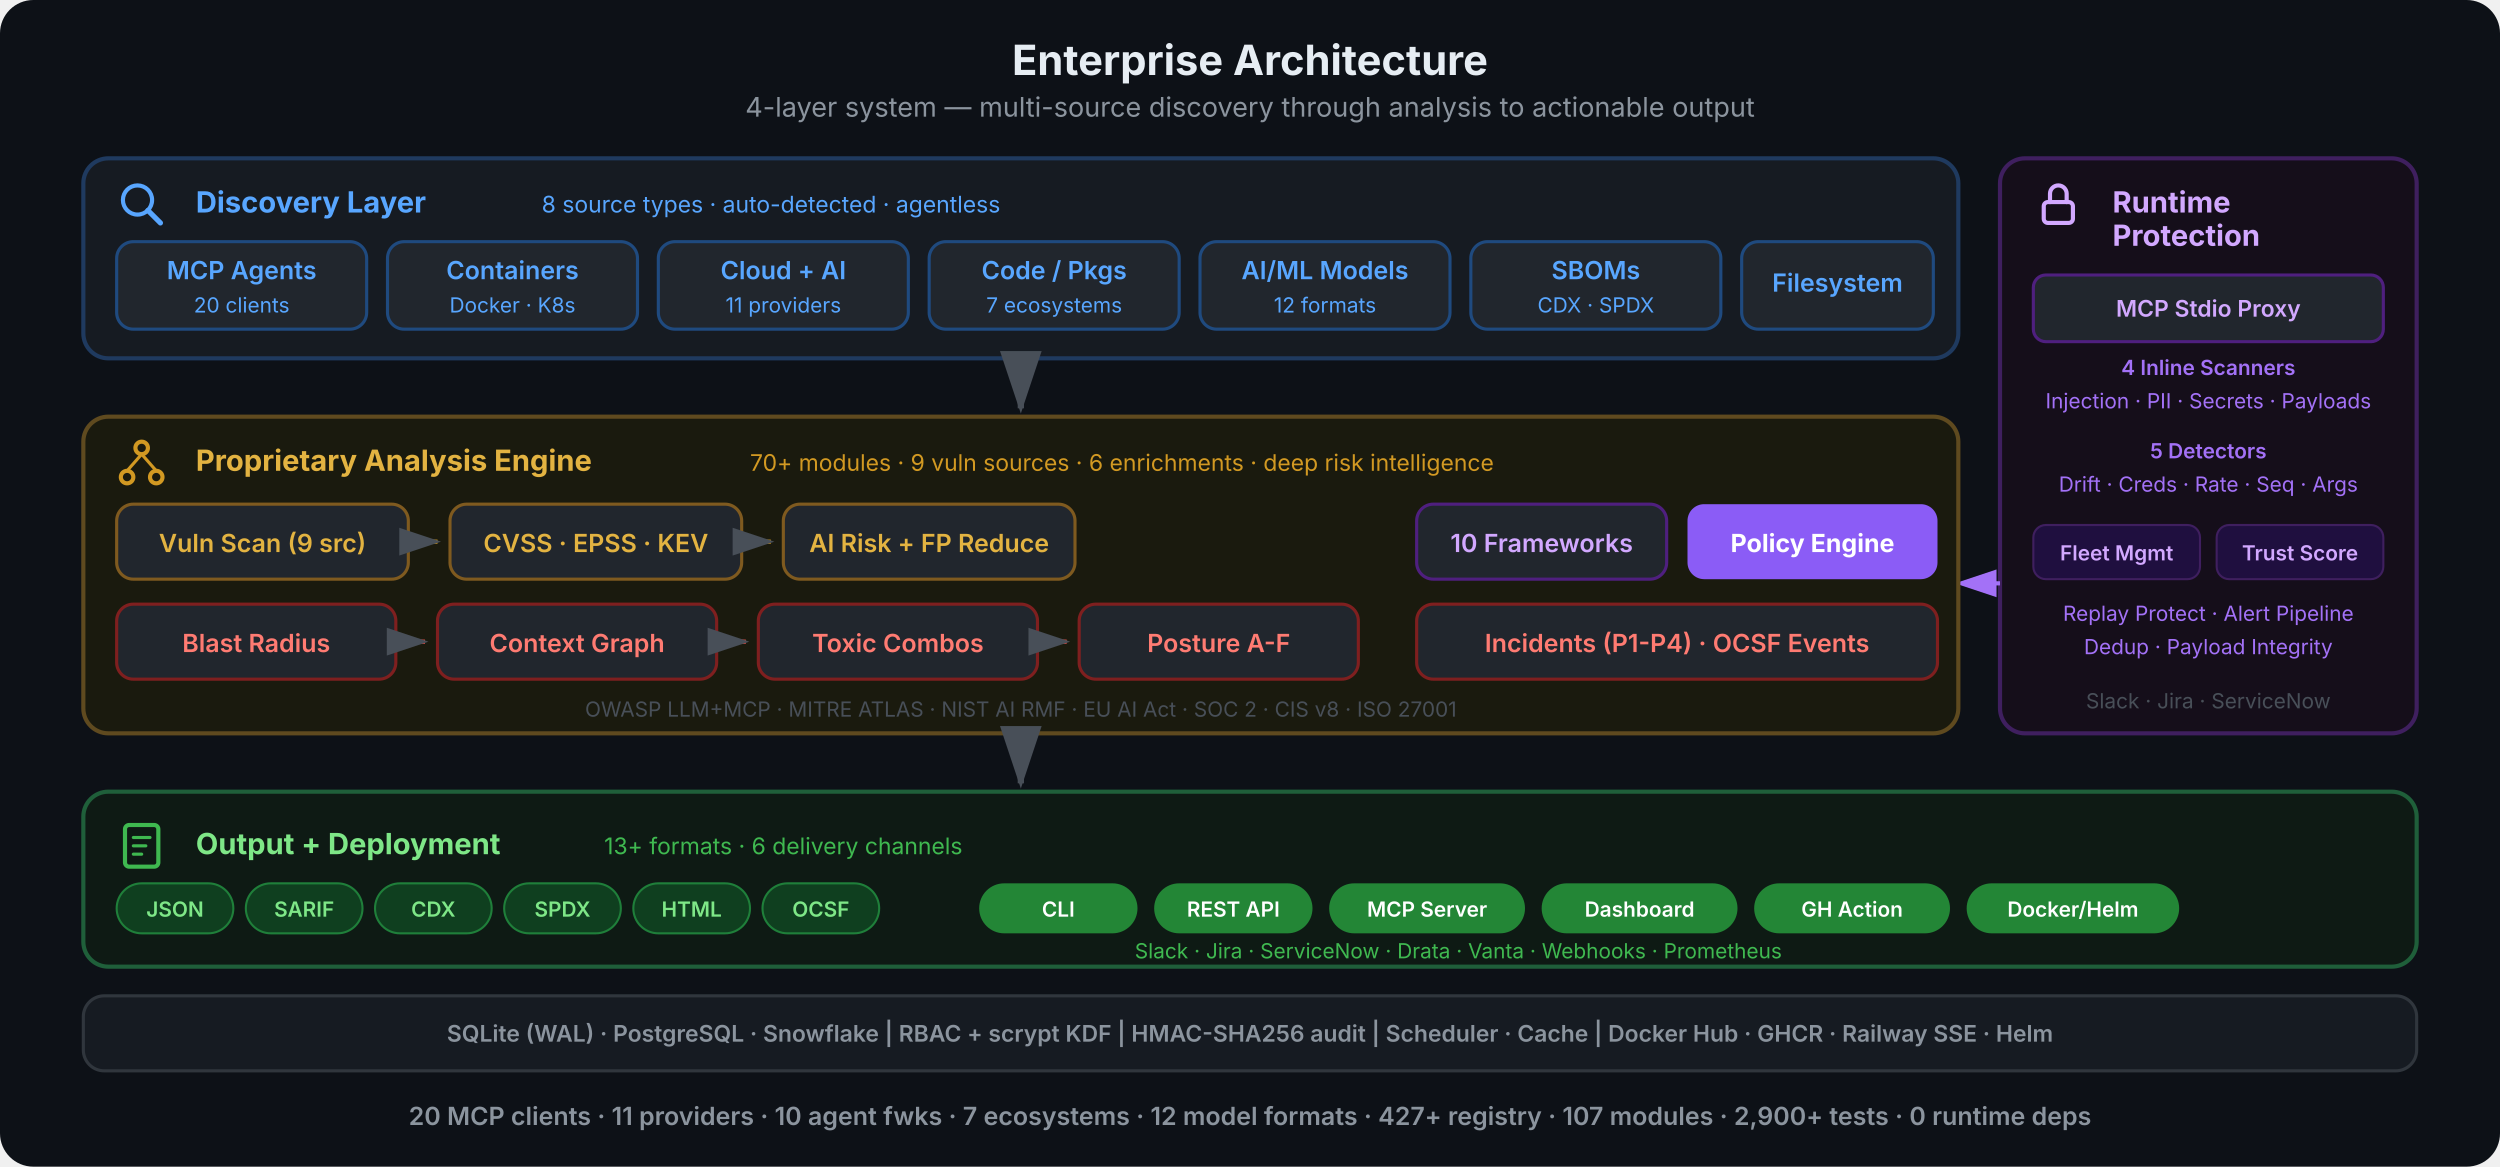
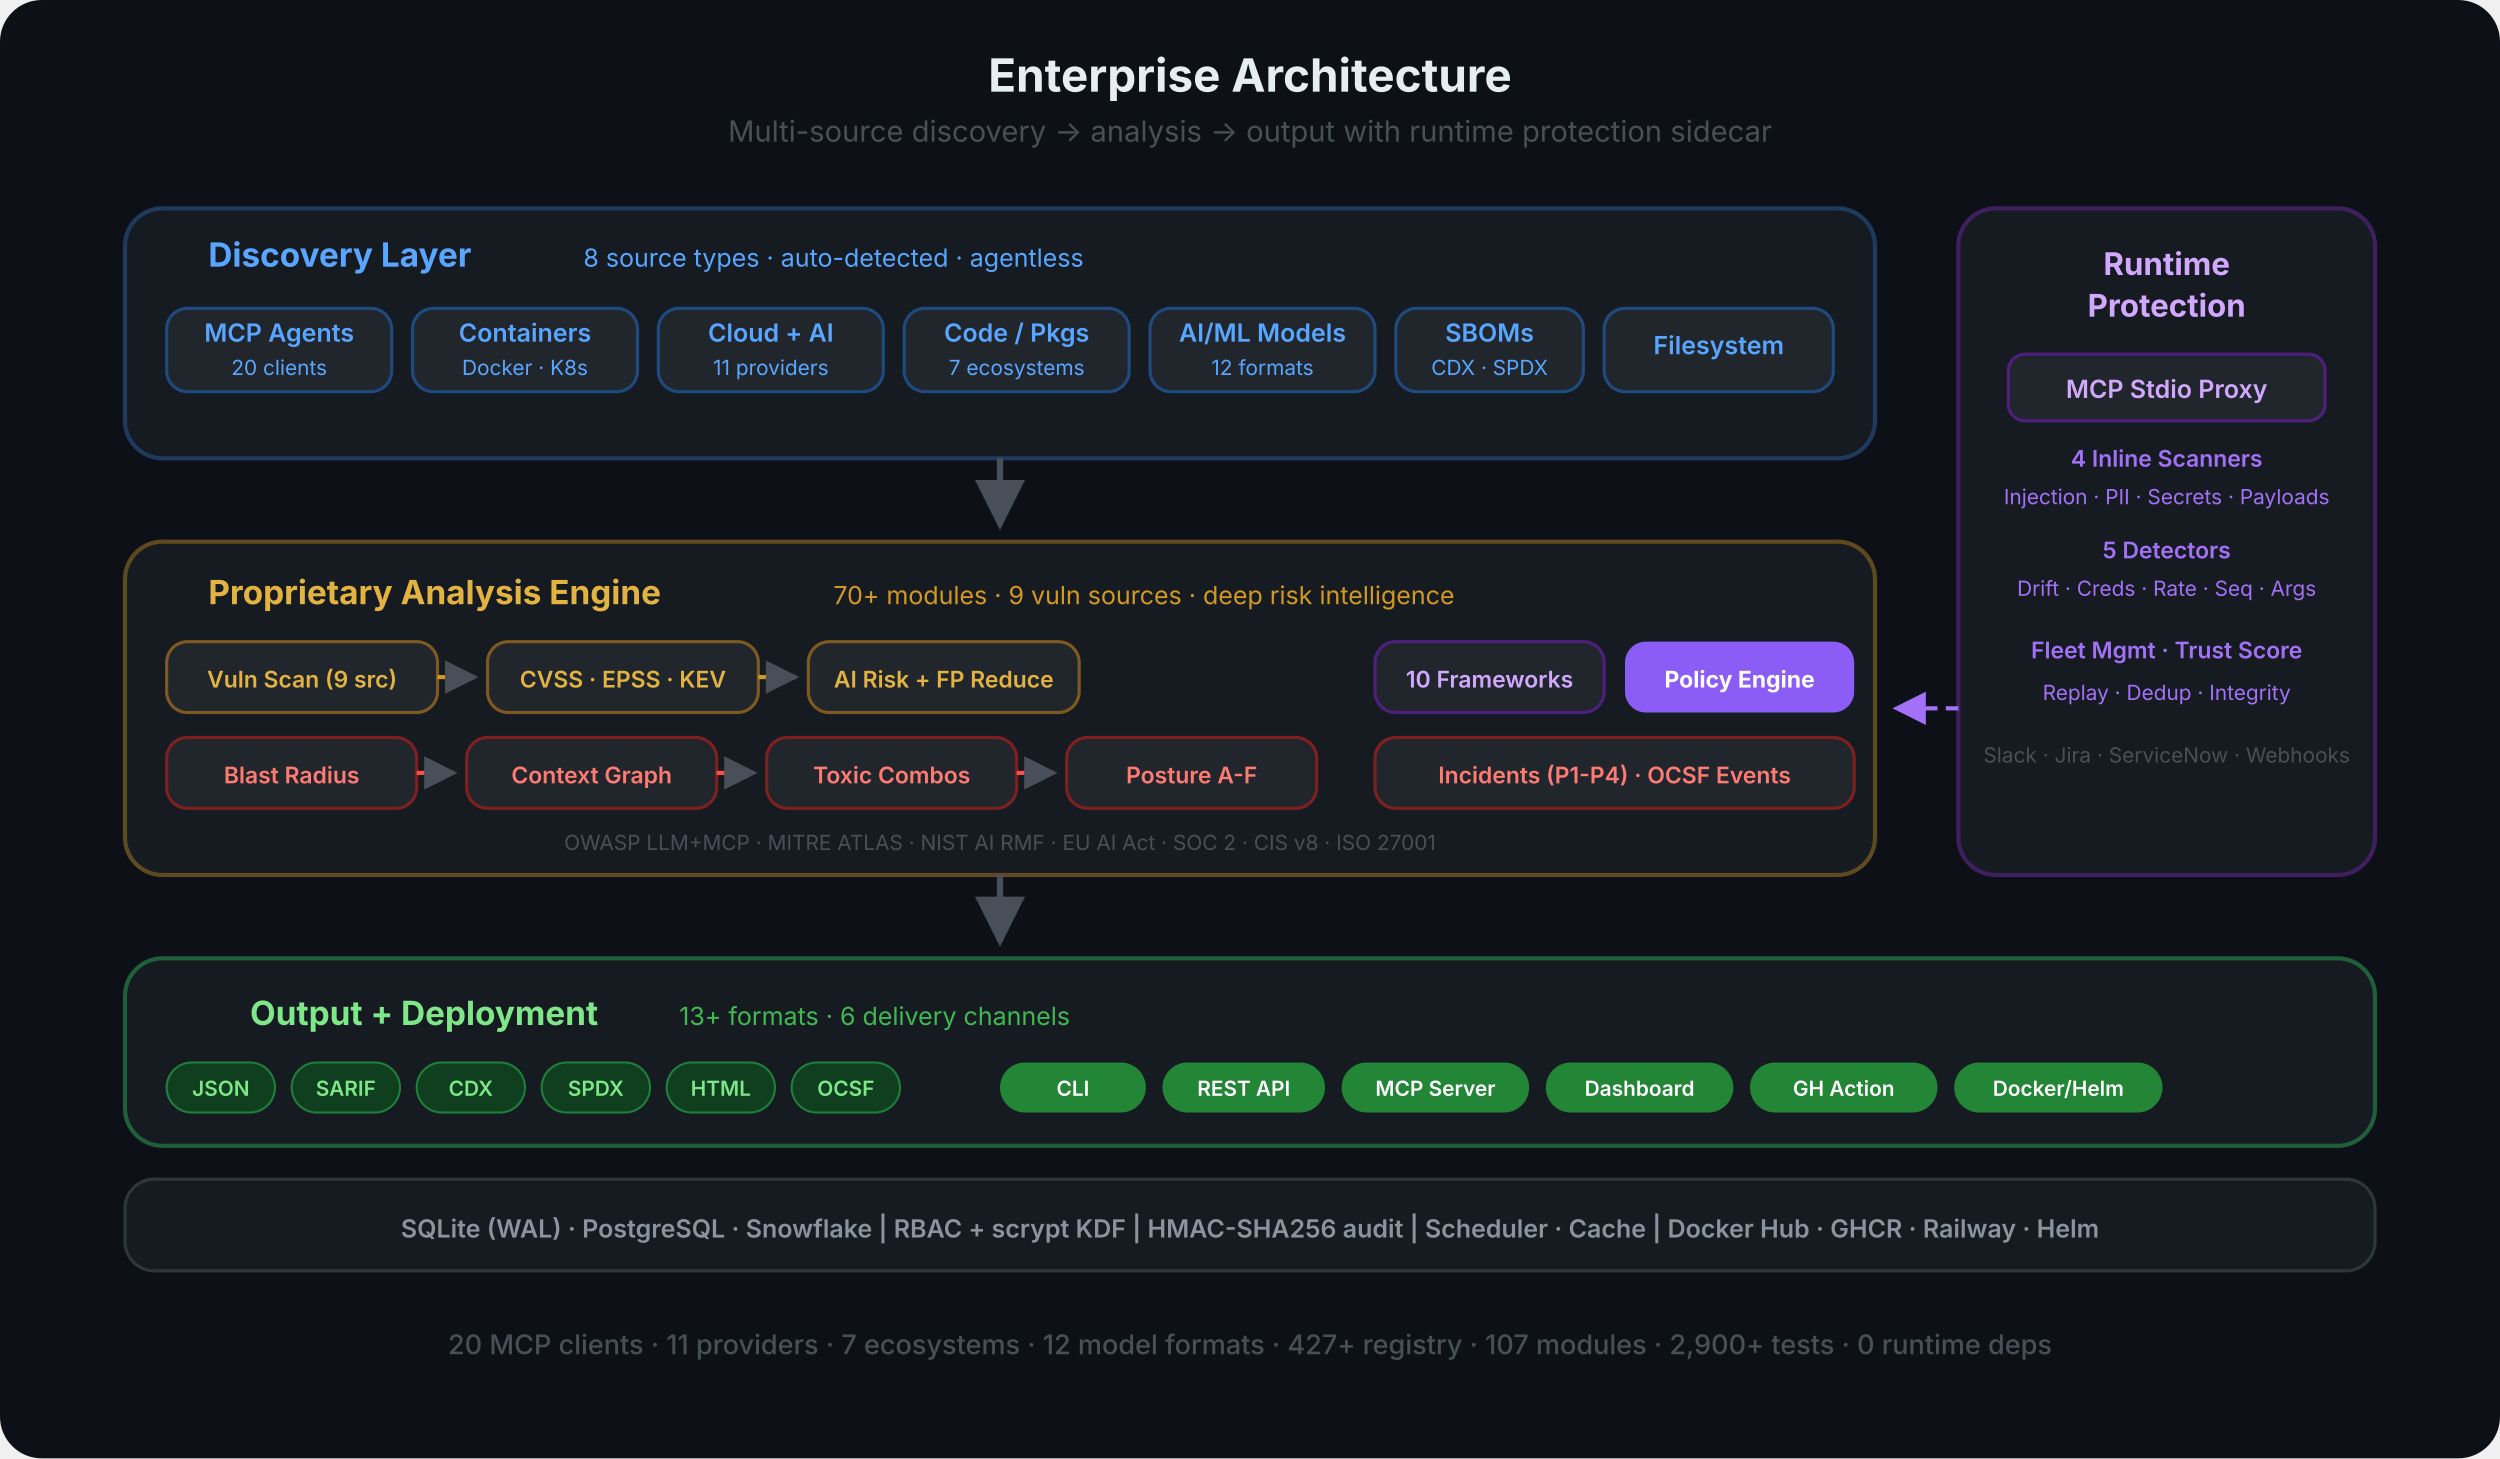
- <svg xmlns="http://www.w3.org/2000/svg" viewBox="0 0 1200 560" fill="none">
+ <svg xmlns="http://www.w3.org/2000/svg" viewBox="0 0 1200 700" fill="none">
  <defs>
-     <marker id="eo-ah" viewBox="0 0 12 8" refX="11" refY="4" markerWidth="10" markerHeight="8" orient="auto-start-reverse">
-       <path d="M0 0 L12 4 L0 8 Z" fill="#484f58" />
+     <marker id="eo-a" viewBox="0 0 10 10" refX="9" refY="5" markerWidth="8" markerHeight="8" orient="auto-start-reverse">
+       <path d="M0 0 L10 5 L0 10 Z" fill="#484f58" />
    </marker>
-     <marker id="eo-ah-b" viewBox="0 0 12 8" refX="11" refY="4" markerWidth="10" markerHeight="8" orient="auto-start-reverse">
-       <path d="M0 0 L12 4 L0 8 Z" fill="#1f6feb" />
+     <marker id="eo-a-p" viewBox="0 0 10 10" refX="9" refY="5" markerWidth="8" markerHeight="8" orient="auto-start-reverse">
+       <path d="M0 0 L10 5 L0 10 Z" fill="#a371f7" />
    </marker>
-     <marker id="eo-ah-p" viewBox="0 0 12 8" refX="11" refY="4" markerWidth="10" markerHeight="8" orient="auto-start-reverse">
-       <path d="M0 0 L12 4 L0 8 Z" fill="#a371f7" />
-     </marker>
-     <symbol id="eo-search" viewBox="0 0 24 24">
-       <circle cx="10" cy="10" r="7" stroke="currentColor" stroke-width="2" fill="none" />
-       <line x1="15" y1="15" x2="21" y2="21" stroke="currentColor" stroke-width="2.5" stroke-linecap="round" />
-     </symbol>
-     <symbol id="eo-shield" viewBox="0 0 24 24">
-       <path d="M12 2L3 7V12C3 17.5 7 21.5 12 23C17 21.5 21 17.5 21 12V7L12 2Z" stroke="currentColor" stroke-width="2" fill="none" stroke-linejoin="round" />
-       <path d="M8 12L11 15L16 9" stroke="currentColor" stroke-width="2" fill="none" stroke-linecap="round" stroke-linejoin="round" />
-     </symbol>
-     <symbol id="eo-graph" viewBox="0 0 24 24">
-       <circle cx="12" cy="5" r="3" stroke="currentColor" stroke-width="2" fill="none" />
-       <circle cx="5" cy="19" r="3" stroke="currentColor" stroke-width="2" fill="none" />
-       <circle cx="19" cy="19" r="3" stroke="currentColor" stroke-width="2" fill="none" />
-       <line x1="12" y1="8" x2="5" y2="16" stroke="currentColor" stroke-width="1.5" />
-       <line x1="12" y1="8" x2="19" y2="16" stroke="currentColor" stroke-width="1.5" />
-     </symbol>
-     <symbol id="eo-doc" viewBox="0 0 24 24">
-       <rect x="4" y="2" width="16" height="20" rx="2" stroke="currentColor" stroke-width="2" fill="none" />
-       <line x1="8" y1="8" x2="16" y2="8" stroke="currentColor" stroke-width="1.5" stroke-linecap="round" />
-       <line x1="8" y1="12" x2="14" y2="12" stroke="currentColor" stroke-width="1.5" stroke-linecap="round" />
-       <line x1="8" y1="16" x2="12" y2="16" stroke="currentColor" stroke-width="1.5" stroke-linecap="round" />
-     </symbol>
-     <symbol id="eo-lock" viewBox="0 0 24 24">
-       <rect x="5" y="11" width="14" height="10" rx="2" stroke="currentColor" stroke-width="2" fill="none" />
-       <path d="M8 11V7C8 4.8 9.8 3 12 3S16 4.8 16 7V11" stroke="currentColor" stroke-width="2" fill="none" stroke-linecap="round" />
-     </symbol>
  </defs>
-   <rect width="1200" height="560" rx="16" fill="#0d1117" />
-   <text x="600" y="36" text-anchor="middle" font-family="-apple-system, BlinkMacSystemFont, 'Segoe UI', sans-serif" font-size="20" font-weight="700" fill="#e6edf3">Enterprise Architecture</text>
-   <text x="600" y="56" text-anchor="middle" font-family="-apple-system, BlinkMacSystemFont, 'Segoe UI', sans-serif" font-size="13" fill="#8b949e">4-layer system — multi-source discovery through analysis to actionable output</text>
-   <rect x="40" y="76" width="900" height="96" rx="12" fill="#161b22" stroke="#1f3a5f" stroke-width="2" />
-   <use href="#eo-search" x="56" y="86" width="24" height="24" color="#58a6ff" />
-   <text x="94" y="102" text-anchor="start" font-family="-apple-system, BlinkMacSystemFont, 'Segoe UI', sans-serif" font-size="14" font-weight="700" fill="#58a6ff">Discovery Layer</text>
-   <text x="260" y="102" text-anchor="start" font-family="-apple-system, BlinkMacSystemFont, 'Segoe UI', sans-serif" font-size="11" fill="#58a6ff">8 source types · auto-detected · agentless</text>
-   <rect x="56" y="116" width="120" height="42" rx="8" fill="#21262d" stroke="#1f4a7f" stroke-width="1.5" />
-   <text x="116" y="134" text-anchor="middle" font-family="-apple-system, BlinkMacSystemFont, 'Segoe UI', sans-serif" font-size="12" font-weight="600" fill="#58a6ff">MCP Agents</text>
-   <text x="116" y="150" text-anchor="middle" font-family="-apple-system, BlinkMacSystemFont, 'Segoe UI', sans-serif" font-size="10" fill="#58a6ff">20 clients</text>
-   <rect x="186" y="116" width="120" height="42" rx="8" fill="#21262d" stroke="#1f4a7f" stroke-width="1.5" />
-   <text x="246" y="134" text-anchor="middle" font-family="-apple-system, BlinkMacSystemFont, 'Segoe UI', sans-serif" font-size="12" font-weight="600" fill="#58a6ff">Containers</text>
-   <text x="246" y="150" text-anchor="middle" font-family="-apple-system, BlinkMacSystemFont, 'Segoe UI', sans-serif" font-size="10" fill="#58a6ff">Docker · K8s</text>
-   <rect x="316" y="116" width="120" height="42" rx="8" fill="#21262d" stroke="#1f4a7f" stroke-width="1.5" />
-   <text x="376" y="134" text-anchor="middle" font-family="-apple-system, BlinkMacSystemFont, 'Segoe UI', sans-serif" font-size="12" font-weight="600" fill="#58a6ff">Cloud + AI</text>
-   <text x="376" y="150" text-anchor="middle" font-family="-apple-system, BlinkMacSystemFont, 'Segoe UI', sans-serif" font-size="10" fill="#58a6ff">11 providers</text>
-   <rect x="446" y="116" width="120" height="42" rx="8" fill="#21262d" stroke="#1f4a7f" stroke-width="1.5" />
-   <text x="506" y="134" text-anchor="middle" font-family="-apple-system, BlinkMacSystemFont, 'Segoe UI', sans-serif" font-size="12" font-weight="600" fill="#58a6ff">Code / Pkgs</text>
-   <text x="506" y="150" text-anchor="middle" font-family="-apple-system, BlinkMacSystemFont, 'Segoe UI', sans-serif" font-size="10" fill="#58a6ff">7 ecosystems</text>
-   <rect x="576" y="116" width="120" height="42" rx="8" fill="#21262d" stroke="#1f4a7f" stroke-width="1.5" />
-   <text x="636" y="134" text-anchor="middle" font-family="-apple-system, BlinkMacSystemFont, 'Segoe UI', sans-serif" font-size="12" font-weight="600" fill="#58a6ff">AI/ML Models</text>
-   <text x="636" y="150" text-anchor="middle" font-family="-apple-system, BlinkMacSystemFont, 'Segoe UI', sans-serif" font-size="10" fill="#58a6ff">12 formats</text>
-   <rect x="706" y="116" width="120" height="42" rx="8" fill="#21262d" stroke="#1f4a7f" stroke-width="1.5" />
-   <text x="766" y="134" text-anchor="middle" font-family="-apple-system, BlinkMacSystemFont, 'Segoe UI', sans-serif" font-size="12" font-weight="600" fill="#58a6ff">SBOMs</text>
-   <text x="766" y="150" text-anchor="middle" font-family="-apple-system, BlinkMacSystemFont, 'Segoe UI', sans-serif" font-size="10" fill="#58a6ff">CDX · SPDX</text>
-   <rect x="836" y="116" width="92" height="42" rx="8" fill="#21262d" stroke="#1f4a7f" stroke-width="1.5" />
-   <text x="882" y="140" text-anchor="middle" font-family="-apple-system, BlinkMacSystemFont, 'Segoe UI', sans-serif" font-size="12" font-weight="600" fill="#58a6ff">Filesystem</text>
-   <path d="M490 172 L490 196" stroke="#484f58" stroke-width="3" fill="none" marker-end="url(#eo-ah)" />
-   <rect x="960" y="76" width="200" height="276" rx="12" fill="#150e1a" stroke="#3f1f5f" stroke-width="2" />
-   <use href="#eo-lock" x="976" y="86" width="24" height="24" color="#d2a8ff" />
-   <text x="1014" y="102" text-anchor="start" font-family="-apple-system, BlinkMacSystemFont, 'Segoe UI', sans-serif" font-size="14" font-weight="700" fill="#d2a8ff">Runtime</text>
-   <text x="1014" y="118" text-anchor="start" font-family="-apple-system, BlinkMacSystemFont, 'Segoe UI', sans-serif" font-size="14" font-weight="700" fill="#d2a8ff">Protection</text>
-   <rect x="976" y="132" width="168" height="32" rx="6" fill="#21262d" stroke="#4f1f7f" stroke-width="1.5" />
-   <text x="1060" y="152" text-anchor="middle" font-family="-apple-system, BlinkMacSystemFont, 'Segoe UI', sans-serif" font-size="11" font-weight="600" fill="#d2a8ff">MCP Stdio Proxy</text>
-   <text x="1060" y="180" text-anchor="middle" font-family="-apple-system, BlinkMacSystemFont, 'Segoe UI', sans-serif" font-size="10" font-weight="600" fill="#a371f7">4 Inline Scanners</text>
-   <text x="1060" y="196" text-anchor="middle" font-family="-apple-system, BlinkMacSystemFont, 'Segoe UI', sans-serif" font-size="10" fill="#a371f7">Injection · PII · Secrets · Payloads</text>
-   <text x="1060" y="220" text-anchor="middle" font-family="-apple-system, BlinkMacSystemFont, 'Segoe UI', sans-serif" font-size="10" font-weight="600" fill="#a371f7">5 Detectors</text>
-   <text x="1060" y="236" text-anchor="middle" font-family="-apple-system, BlinkMacSystemFont, 'Segoe UI', sans-serif" font-size="10" fill="#a371f7">Drift · Creds · Rate · Seq · Args</text>
-   <rect x="976" y="252" width="80" height="26" rx="6" fill="#1f0f3f" stroke="#3f1f5f" stroke-width="1" />
-   <text x="1016" y="269" text-anchor="middle" font-family="-apple-system, BlinkMacSystemFont, 'Segoe UI', sans-serif" font-size="10" font-weight="600" fill="#d2a8ff">Fleet Mgmt</text>
-   <rect x="1064" y="252" width="80" height="26" rx="6" fill="#1f0f3f" stroke="#3f1f5f" stroke-width="1" />
-   <text x="1104" y="269" text-anchor="middle" font-family="-apple-system, BlinkMacSystemFont, 'Segoe UI', sans-serif" font-size="10" font-weight="600" fill="#d2a8ff">Trust Score</text>
-   <text x="1060" y="298" text-anchor="middle" font-family="-apple-system, BlinkMacSystemFont, 'Segoe UI', sans-serif" font-size="10" fill="#a371f7">Replay Protect · Alert Pipeline</text>
-   <text x="1060" y="314" text-anchor="middle" font-family="-apple-system, BlinkMacSystemFont, 'Segoe UI', sans-serif" font-size="10" fill="#a371f7">Dedup · Payload Integrity</text>
-   <text x="1060" y="340" text-anchor="middle" font-family="-apple-system, BlinkMacSystemFont, 'Segoe UI', sans-serif" font-size="10" fill="#484f58">Slack · Jira · ServiceNow</text>
-   <path d="M960 280 L940 280" stroke="#a371f7" stroke-width="2" fill="none" stroke-dasharray="6 4" marker-end="url(#eo-ah-p)" />
-   <rect x="40" y="200" width="900" height="152" rx="12" fill="#1a1a0e" stroke="#5f4a1f" stroke-width="2" />
-   <use href="#eo-graph" x="56" y="210" width="24" height="24" color="#d29922" />
-   <text x="94" y="226" text-anchor="start" font-family="-apple-system, BlinkMacSystemFont, 'Segoe UI', sans-serif" font-size="14" font-weight="700" fill="#e3b341">Proprietary Analysis Engine</text>
-   <text x="360" y="226" text-anchor="start" font-family="-apple-system, BlinkMacSystemFont, 'Segoe UI', sans-serif" font-size="11" fill="#d29922">70+ modules · 9 vuln sources · 6 enrichments · deep risk intelligence</text>
-   <rect x="56" y="242" width="140" height="36" rx="8" fill="#21262d" stroke="#7f5a1f" stroke-width="1.5" />
-   <text x="126" y="265" text-anchor="middle" font-family="-apple-system, BlinkMacSystemFont, 'Segoe UI', sans-serif" font-size="12" font-weight="600" fill="#e3b341">Vuln Scan (9 src)</text>
-   <path d="M196 260 L210 260" stroke="#d29922" stroke-width="2" fill="none" marker-end="url(#eo-ah)" />
-   <rect x="216" y="242" width="140" height="36" rx="8" fill="#21262d" stroke="#7f5a1f" stroke-width="1.5" />
-   <text x="286" y="265" text-anchor="middle" font-family="-apple-system, BlinkMacSystemFont, 'Segoe UI', sans-serif" font-size="12" font-weight="600" fill="#e3b341">CVSS · EPSS · KEV</text>
-   <path d="M356 260 L370 260" stroke="#d29922" stroke-width="2" fill="none" marker-end="url(#eo-ah)" />
-   <rect x="376" y="242" width="140" height="36" rx="8" fill="#21262d" stroke="#7f5a1f" stroke-width="1.5" />
-   <text x="446" y="265" text-anchor="middle" font-family="-apple-system, BlinkMacSystemFont, 'Segoe UI', sans-serif" font-size="12" font-weight="600" fill="#e3b341">AI Risk + FP Reduce</text>
-   <rect x="56" y="290" width="134" height="36" rx="8" fill="#21262d" stroke="#7f1f1f" stroke-width="1.5" />
-   <text x="123" y="313" text-anchor="middle" font-family="-apple-system, BlinkMacSystemFont, 'Segoe UI', sans-serif" font-size="12" font-weight="600" fill="#ff7b72">Blast Radius</text>
-   <path d="M190 308 L204 308" stroke="#f85149" stroke-width="2" fill="none" marker-end="url(#eo-ah)" />
-   <rect x="210" y="290" width="134" height="36" rx="8" fill="#21262d" stroke="#7f1f1f" stroke-width="1.5" />
-   <text x="277" y="313" text-anchor="middle" font-family="-apple-system, BlinkMacSystemFont, 'Segoe UI', sans-serif" font-size="12" font-weight="600" fill="#ff7b72">Context Graph</text>
-   <path d="M344 308 L358 308" stroke="#f85149" stroke-width="2" fill="none" marker-end="url(#eo-ah)" />
-   <rect x="364" y="290" width="134" height="36" rx="8" fill="#21262d" stroke="#7f1f1f" stroke-width="1.5" />
-   <text x="431" y="313" text-anchor="middle" font-family="-apple-system, BlinkMacSystemFont, 'Segoe UI', sans-serif" font-size="12" font-weight="600" fill="#ff7b72">Toxic Combos</text>
-   <path d="M498 308 L512 308" stroke="#f85149" stroke-width="2" fill="none" marker-end="url(#eo-ah)" />
-   <rect x="518" y="290" width="134" height="36" rx="8" fill="#21262d" stroke="#7f1f1f" stroke-width="1.5" />
-   <text x="585" y="313" text-anchor="middle" font-family="-apple-system, BlinkMacSystemFont, 'Segoe UI', sans-serif" font-size="12" font-weight="600" fill="#ff7b72">Posture A-F</text>
-   <rect x="680" y="242" width="120" height="36" rx="8" fill="#21262d" stroke="#4f1f7f" stroke-width="1.5" />
-   <text x="740" y="265" text-anchor="middle" font-family="-apple-system, BlinkMacSystemFont, 'Segoe UI', sans-serif" font-size="12" font-weight="600" fill="#d2a8ff">10 Frameworks</text>
-   <rect x="810" y="242" width="120" height="36" rx="8" fill="#8b5cf6" />
-   <text x="870" y="265" text-anchor="middle" font-family="-apple-system, BlinkMacSystemFont, 'Segoe UI', sans-serif" font-size="12" font-weight="700" fill="#fff">Policy Engine</text>
-   <rect x="680" y="290" width="250" height="36" rx="8" fill="#21262d" stroke="#7f1f1f" stroke-width="1.5" />
-   <text x="805" y="313" text-anchor="middle" font-family="-apple-system, BlinkMacSystemFont, 'Segoe UI', sans-serif" font-size="12" font-weight="600" fill="#ff7b72">Incidents (P1-P4) · OCSF Events</text>
-   <text x="490" y="344" text-anchor="middle" font-family="-apple-system, BlinkMacSystemFont, 'Segoe UI', sans-serif" font-size="10" fill="#484f58">OWASP LLM+MCP · MITRE ATLAS · NIST AI RMF · EU AI Act · SOC 2 · CIS v8 · ISO 27001</text>
-   <path d="M490 352 L490 376" stroke="#484f58" stroke-width="3" fill="none" marker-end="url(#eo-ah)" />
-   <rect x="40" y="380" width="1120" height="84" rx="12" fill="#0e1a14" stroke="#1f5f3a" stroke-width="2" />
-   <use href="#eo-doc" x="56" y="394" width="24" height="24" color="#3fb950" />
-   <text x="94" y="410" text-anchor="start" font-family="-apple-system, BlinkMacSystemFont, 'Segoe UI', sans-serif" font-size="14" font-weight="700" fill="#7ee787">Output + Deployment</text>
-   <text x="290" y="410" text-anchor="start" font-family="-apple-system, BlinkMacSystemFont, 'Segoe UI', sans-serif" font-size="11" fill="#3fb950">13+ formats · 6 delivery channels</text>
-   <rect x="56" y="424" width="56" height="24" rx="12" fill="#0f3f1f" stroke="#1f7f3a" stroke-width="1" />
-   <text x="84" y="440" text-anchor="middle" font-family="-apple-system, BlinkMacSystemFont, 'Segoe UI', sans-serif" font-size="10" font-weight="600" fill="#7ee787">JSON</text>
-   <rect x="118" y="424" width="56" height="24" rx="12" fill="#0f3f1f" stroke="#1f7f3a" stroke-width="1" />
-   <text x="146" y="440" text-anchor="middle" font-family="-apple-system, BlinkMacSystemFont, 'Segoe UI', sans-serif" font-size="10" font-weight="600" fill="#7ee787">SARIF</text>
-   <rect x="180" y="424" width="56" height="24" rx="12" fill="#0f3f1f" stroke="#1f7f3a" stroke-width="1" />
-   <text x="208" y="440" text-anchor="middle" font-family="-apple-system, BlinkMacSystemFont, 'Segoe UI', sans-serif" font-size="10" font-weight="600" fill="#7ee787">CDX</text>
-   <rect x="242" y="424" width="56" height="24" rx="12" fill="#0f3f1f" stroke="#1f7f3a" stroke-width="1" />
-   <text x="270" y="440" text-anchor="middle" font-family="-apple-system, BlinkMacSystemFont, 'Segoe UI', sans-serif" font-size="10" font-weight="600" fill="#7ee787">SPDX</text>
-   <rect x="304" y="424" width="56" height="24" rx="12" fill="#0f3f1f" stroke="#1f7f3a" stroke-width="1" />
-   <text x="332" y="440" text-anchor="middle" font-family="-apple-system, BlinkMacSystemFont, 'Segoe UI', sans-serif" font-size="10" font-weight="600" fill="#7ee787">HTML</text>
-   <rect x="366" y="424" width="56" height="24" rx="12" fill="#0f3f1f" stroke="#1f7f3a" stroke-width="1" />
-   <text x="394" y="440" text-anchor="middle" font-family="-apple-system, BlinkMacSystemFont, 'Segoe UI', sans-serif" font-size="10" font-weight="600" fill="#7ee787">OCSF</text>
-   <rect x="470" y="424" width="76" height="24" rx="12" fill="#238636" />
-   <text x="508" y="440" text-anchor="middle" font-family="-apple-system, BlinkMacSystemFont, 'Segoe UI', sans-serif" font-size="10" font-weight="600" fill="#fff">CLI</text>
-   <rect x="554" y="424" width="76" height="24" rx="12" fill="#238636" />
-   <text x="592" y="440" text-anchor="middle" font-family="-apple-system, BlinkMacSystemFont, 'Segoe UI', sans-serif" font-size="10" font-weight="600" fill="#fff">REST API</text>
-   <rect x="638" y="424" width="94" height="24" rx="12" fill="#238636" />
-   <text x="685" y="440" text-anchor="middle" font-family="-apple-system, BlinkMacSystemFont, 'Segoe UI', sans-serif" font-size="10" font-weight="600" fill="#fff">MCP Server</text>
-   <rect x="740" y="424" width="94" height="24" rx="12" fill="#238636" />
-   <text x="787" y="440" text-anchor="middle" font-family="-apple-system, BlinkMacSystemFont, 'Segoe UI', sans-serif" font-size="10" font-weight="600" fill="#fff">Dashboard</text>
-   <rect x="842" y="424" width="94" height="24" rx="12" fill="#238636" />
-   <text x="889" y="440" text-anchor="middle" font-family="-apple-system, BlinkMacSystemFont, 'Segoe UI', sans-serif" font-size="10" font-weight="600" fill="#fff">GH Action</text>
-   <rect x="944" y="424" width="102" height="24" rx="12" fill="#238636" />
-   <text x="995" y="440" text-anchor="middle" font-family="-apple-system, BlinkMacSystemFont, 'Segoe UI', sans-serif" font-size="10" font-weight="600" fill="#fff">Docker/Helm</text>
-   <text x="700" y="460" text-anchor="middle" font-family="-apple-system, BlinkMacSystemFont, 'Segoe UI', sans-serif" font-size="10" fill="#3fb950">Slack · Jira · ServiceNow · Drata · Vanta · Webhooks · Prometheus</text>
-   <rect x="40" y="478" width="1120" height="36" rx="10" fill="#161b22" stroke="#30363d" stroke-width="1.5" />
-   <text x="600" y="500" text-anchor="middle" font-family="-apple-system, BlinkMacSystemFont, 'Segoe UI', sans-serif" font-size="11" font-weight="600" fill="#8b949e">SQLite (WAL) · PostgreSQL · Snowflake  |  RBAC + scrypt KDF  |  HMAC-SHA256 audit  |  Scheduler · Cache  |  Docker Hub · GHCR · Railway SSE · Helm</text>
-   <text x="600" y="540" text-anchor="middle" font-family="-apple-system, BlinkMacSystemFont, 'Segoe UI', sans-serif" font-size="12" font-weight="600" fill="#8b949e">20 MCP clients · 11 providers · 10 agent fwks · 7 ecosystems · 12 model formats · 427+ registry · 107 modules · 2,900+ tests · 0 runtime deps</text>
+   <rect width="1200" height="700" rx="20" fill="#0d1117" />
+   <text x="600" y="44" text-anchor="middle" font-family="-apple-system, BlinkMacSystemFont, 'Segoe UI', sans-serif" font-size="22" font-weight="700" fill="#e6edf3">Enterprise Architecture</text>
+   <text x="600" y="68" text-anchor="middle" font-family="-apple-system, BlinkMacSystemFont, 'Segoe UI', sans-serif" font-size="14" fill="#484f58">Multi-source discovery  →  analysis  →  output  with runtime protection sidecar</text>
+   <rect x="60" y="100" width="840" height="120" rx="18" fill="#161b22" stroke="#1f3a5f" stroke-width="2" />
+   <text x="100" y="128" text-anchor="start" font-family="-apple-system, BlinkMacSystemFont, 'Segoe UI', sans-serif" font-size="16" font-weight="700" fill="#58a6ff">Discovery Layer</text>
+   <text x="280" y="128" text-anchor="start" font-family="-apple-system, BlinkMacSystemFont, 'Segoe UI', sans-serif" font-size="12" fill="#58a6ff">8 source types · auto-detected · agentless</text>
+   <rect x="80" y="148" width="108" height="40" rx="10" fill="#21262d" stroke="#1f4a7f" stroke-width="1.5" />
+   <text x="134" y="164" text-anchor="middle" font-family="-apple-system, BlinkMacSystemFont, 'Segoe UI', sans-serif" font-size="12" font-weight="600" fill="#58a6ff">MCP Agents</text>
+   <text x="134" y="180" text-anchor="middle" font-family="-apple-system, BlinkMacSystemFont, 'Segoe UI', sans-serif" font-size="10" fill="#58a6ff">20 clients</text>
+   <rect x="198" y="148" width="108" height="40" rx="10" fill="#21262d" stroke="#1f4a7f" stroke-width="1.5" />
+   <text x="252" y="164" text-anchor="middle" font-family="-apple-system, BlinkMacSystemFont, 'Segoe UI', sans-serif" font-size="12" font-weight="600" fill="#58a6ff">Containers</text>
+   <text x="252" y="180" text-anchor="middle" font-family="-apple-system, BlinkMacSystemFont, 'Segoe UI', sans-serif" font-size="10" fill="#58a6ff">Docker · K8s</text>
+   <rect x="316" y="148" width="108" height="40" rx="10" fill="#21262d" stroke="#1f4a7f" stroke-width="1.5" />
+   <text x="370" y="164" text-anchor="middle" font-family="-apple-system, BlinkMacSystemFont, 'Segoe UI', sans-serif" font-size="12" font-weight="600" fill="#58a6ff">Cloud + AI</text>
+   <text x="370" y="180" text-anchor="middle" font-family="-apple-system, BlinkMacSystemFont, 'Segoe UI', sans-serif" font-size="10" fill="#58a6ff">11 providers</text>
+   <rect x="434" y="148" width="108" height="40" rx="10" fill="#21262d" stroke="#1f4a7f" stroke-width="1.5" />
+   <text x="488" y="164" text-anchor="middle" font-family="-apple-system, BlinkMacSystemFont, 'Segoe UI', sans-serif" font-size="12" font-weight="600" fill="#58a6ff">Code / Pkgs</text>
+   <text x="488" y="180" text-anchor="middle" font-family="-apple-system, BlinkMacSystemFont, 'Segoe UI', sans-serif" font-size="10" fill="#58a6ff">7 ecosystems</text>
+   <rect x="552" y="148" width="108" height="40" rx="10" fill="#21262d" stroke="#1f4a7f" stroke-width="1.5" />
+   <text x="606" y="164" text-anchor="middle" font-family="-apple-system, BlinkMacSystemFont, 'Segoe UI', sans-serif" font-size="12" font-weight="600" fill="#58a6ff">AI/ML Models</text>
+   <text x="606" y="180" text-anchor="middle" font-family="-apple-system, BlinkMacSystemFont, 'Segoe UI', sans-serif" font-size="10" fill="#58a6ff">12 formats</text>
+   <rect x="670" y="148" width="90" height="40" rx="10" fill="#21262d" stroke="#1f4a7f" stroke-width="1.5" />
+   <text x="715" y="164" text-anchor="middle" font-family="-apple-system, BlinkMacSystemFont, 'Segoe UI', sans-serif" font-size="12" font-weight="600" fill="#58a6ff">SBOMs</text>
+   <text x="715" y="180" text-anchor="middle" font-family="-apple-system, BlinkMacSystemFont, 'Segoe UI', sans-serif" font-size="10" fill="#58a6ff">CDX · SPDX</text>
+   <rect x="770" y="148" width="110" height="40" rx="10" fill="#21262d" stroke="#1f4a7f" stroke-width="1.5" />
+   <text x="825" y="170" text-anchor="middle" font-family="-apple-system, BlinkMacSystemFont, 'Segoe UI', sans-serif" font-size="12" font-weight="600" fill="#58a6ff">Filesystem</text>
+   <path d="M480 220 L480 252" stroke="#484f58" stroke-width="3" fill="none" marker-end="url(#eo-a)" />
+   <rect x="940" y="100" width="200" height="320" rx="18" fill="#161b22" stroke="#3f1f5f" stroke-width="2" />
+   <text x="1040" y="132" text-anchor="middle" font-family="-apple-system, BlinkMacSystemFont, 'Segoe UI', sans-serif" font-size="15" font-weight="700" fill="#d2a8ff">Runtime</text>
+   <text x="1040" y="152" text-anchor="middle" font-family="-apple-system, BlinkMacSystemFont, 'Segoe UI', sans-serif" font-size="15" font-weight="700" fill="#d2a8ff">Protection</text>
+   <rect x="964" y="170" width="152" height="32" rx="8" fill="#21262d" stroke="#4f1f7f" stroke-width="1.5" />
+   <text x="1040" y="191" text-anchor="middle" font-family="-apple-system, BlinkMacSystemFont, 'Segoe UI', sans-serif" font-size="12" font-weight="600" fill="#d2a8ff">MCP Stdio Proxy</text>
+   <text x="1040" y="224" text-anchor="middle" font-family="-apple-system, BlinkMacSystemFont, 'Segoe UI', sans-serif" font-size="11" font-weight="600" fill="#a371f7">4 Inline Scanners</text>
+   <text x="1040" y="242" text-anchor="middle" font-family="-apple-system, BlinkMacSystemFont, 'Segoe UI', sans-serif" font-size="10" fill="#a371f7">Injection · PII · Secrets · Payloads</text>
+   <text x="1040" y="268" text-anchor="middle" font-family="-apple-system, BlinkMacSystemFont, 'Segoe UI', sans-serif" font-size="11" font-weight="600" fill="#a371f7">5 Detectors</text>
+   <text x="1040" y="286" text-anchor="middle" font-family="-apple-system, BlinkMacSystemFont, 'Segoe UI', sans-serif" font-size="10" fill="#a371f7">Drift · Creds · Rate · Seq · Args</text>
+   <text x="1040" y="316" text-anchor="middle" font-family="-apple-system, BlinkMacSystemFont, 'Segoe UI', sans-serif" font-size="11" font-weight="600" fill="#a371f7">Fleet Mgmt · Trust Score</text>
+   <text x="1040" y="336" text-anchor="middle" font-family="-apple-system, BlinkMacSystemFont, 'Segoe UI', sans-serif" font-size="10" fill="#a371f7">Replay · Dedup · Integrity</text>
+   <text x="1040" y="366" text-anchor="middle" font-family="-apple-system, BlinkMacSystemFont, 'Segoe UI', sans-serif" font-size="10" fill="#484f58">Slack · Jira · ServiceNow · Webhooks</text>
+   <path d="M940 340 L910 340" stroke="#a371f7" stroke-width="2" fill="none" stroke-dasharray="6 4" marker-end="url(#eo-a-p)" />
+   <rect x="60" y="260" width="840" height="160" rx="18" fill="#161b22" stroke="#5f4a1f" stroke-width="2" />
+   <text x="100" y="290" text-anchor="start" font-family="-apple-system, BlinkMacSystemFont, 'Segoe UI', sans-serif" font-size="16" font-weight="700" fill="#e3b341">Proprietary Analysis Engine</text>
+   <text x="400" y="290" text-anchor="start" font-family="-apple-system, BlinkMacSystemFont, 'Segoe UI', sans-serif" font-size="12" fill="#d29922">70+ modules · 9 vuln sources · deep risk intelligence</text>
+   <rect x="80" y="308" width="130" height="34" rx="10" fill="#21262d" stroke="#7f5a1f" stroke-width="1.5" />
+   <text x="145" y="330" text-anchor="middle" font-family="-apple-system, BlinkMacSystemFont, 'Segoe UI', sans-serif" font-size="11" font-weight="600" fill="#e3b341">Vuln Scan (9 src)</text>
+   <path d="M210 325 L228 325" stroke="#d29922" stroke-width="2" fill="none" marker-end="url(#eo-a)" />
+   <rect x="234" y="308" width="130" height="34" rx="10" fill="#21262d" stroke="#7f5a1f" stroke-width="1.5" />
+   <text x="299" y="330" text-anchor="middle" font-family="-apple-system, BlinkMacSystemFont, 'Segoe UI', sans-serif" font-size="11" font-weight="600" fill="#e3b341">CVSS · EPSS · KEV</text>
+   <path d="M364 325 L382 325" stroke="#d29922" stroke-width="2" fill="none" marker-end="url(#eo-a)" />
+   <rect x="388" y="308" width="130" height="34" rx="10" fill="#21262d" stroke="#7f5a1f" stroke-width="1.5" />
+   <text x="453" y="330" text-anchor="middle" font-family="-apple-system, BlinkMacSystemFont, 'Segoe UI', sans-serif" font-size="11" font-weight="600" fill="#e3b341">AI Risk + FP Reduce</text>
+   <rect x="80" y="354" width="120" height="34" rx="10" fill="#21262d" stroke="#7f1f1f" stroke-width="1.5" />
+   <text x="140" y="376" text-anchor="middle" font-family="-apple-system, BlinkMacSystemFont, 'Segoe UI', sans-serif" font-size="11" font-weight="600" fill="#ff7b72">Blast Radius</text>
+   <path d="M200 371 L218 371" stroke="#f85149" stroke-width="2" fill="none" marker-end="url(#eo-a)" />
+   <rect x="224" y="354" width="120" height="34" rx="10" fill="#21262d" stroke="#7f1f1f" stroke-width="1.5" />
+   <text x="284" y="376" text-anchor="middle" font-family="-apple-system, BlinkMacSystemFont, 'Segoe UI', sans-serif" font-size="11" font-weight="600" fill="#ff7b72">Context Graph</text>
+   <path d="M344 371 L362 371" stroke="#f85149" stroke-width="2" fill="none" marker-end="url(#eo-a)" />
+   <rect x="368" y="354" width="120" height="34" rx="10" fill="#21262d" stroke="#7f1f1f" stroke-width="1.5" />
+   <text x="428" y="376" text-anchor="middle" font-family="-apple-system, BlinkMacSystemFont, 'Segoe UI', sans-serif" font-size="11" font-weight="600" fill="#ff7b72">Toxic Combos</text>
+   <path d="M488 371 L506 371" stroke="#f85149" stroke-width="2" fill="none" marker-end="url(#eo-a)" />
+   <rect x="512" y="354" width="120" height="34" rx="10" fill="#21262d" stroke="#7f1f1f" stroke-width="1.5" />
+   <text x="572" y="376" text-anchor="middle" font-family="-apple-system, BlinkMacSystemFont, 'Segoe UI', sans-serif" font-size="11" font-weight="600" fill="#ff7b72">Posture A-F</text>
+   <rect x="660" y="308" width="110" height="34" rx="10" fill="#21262d" stroke="#4f1f7f" stroke-width="1.5" />
+   <text x="715" y="330" text-anchor="middle" font-family="-apple-system, BlinkMacSystemFont, 'Segoe UI', sans-serif" font-size="11" font-weight="600" fill="#d2a8ff">10 Frameworks</text>
+   <rect x="780" y="308" width="110" height="34" rx="10" fill="#8b5cf6" />
+   <text x="835" y="330" text-anchor="middle" font-family="-apple-system, BlinkMacSystemFont, 'Segoe UI', sans-serif" font-size="11" font-weight="700" fill="#fff">Policy Engine</text>
+   <rect x="660" y="354" width="230" height="34" rx="10" fill="#21262d" stroke="#7f1f1f" stroke-width="1.5" />
+   <text x="775" y="376" text-anchor="middle" font-family="-apple-system, BlinkMacSystemFont, 'Segoe UI', sans-serif" font-size="11" font-weight="600" fill="#ff7b72">Incidents (P1-P4) · OCSF Events</text>
+   <text x="480" y="408" text-anchor="middle" font-family="-apple-system, BlinkMacSystemFont, 'Segoe UI', sans-serif" font-size="10" fill="#484f58">OWASP LLM+MCP · MITRE ATLAS · NIST AI RMF · EU AI Act · SOC 2 · CIS v8 · ISO 27001</text>
+   <path d="M480 420 L480 452" stroke="#484f58" stroke-width="3" fill="none" marker-end="url(#eo-a)" />
+   <rect x="60" y="460" width="1080" height="90" rx="18" fill="#161b22" stroke="#1f5f3a" stroke-width="2" />
+   <text x="120" y="492" text-anchor="start" font-family="-apple-system, BlinkMacSystemFont, 'Segoe UI', sans-serif" font-size="16" font-weight="700" fill="#7ee787">Output + Deployment</text>
+   <text x="326" y="492" text-anchor="start" font-family="-apple-system, BlinkMacSystemFont, 'Segoe UI', sans-serif" font-size="12" fill="#3fb950">13+ formats · 6 delivery channels</text>
+   <rect x="80" y="510" width="52" height="24" rx="12" fill="#0f3f1f" stroke="#1f7f3a" stroke-width="1" />
+   <text x="106" y="526" text-anchor="middle" font-family="-apple-system, BlinkMacSystemFont, 'Segoe UI', sans-serif" font-size="10" font-weight="600" fill="#7ee787">JSON</text>
+   <rect x="140" y="510" width="52" height="24" rx="12" fill="#0f3f1f" stroke="#1f7f3a" stroke-width="1" />
+   <text x="166" y="526" text-anchor="middle" font-family="-apple-system, BlinkMacSystemFont, 'Segoe UI', sans-serif" font-size="10" font-weight="600" fill="#7ee787">SARIF</text>
+   <rect x="200" y="510" width="52" height="24" rx="12" fill="#0f3f1f" stroke="#1f7f3a" stroke-width="1" />
+   <text x="226" y="526" text-anchor="middle" font-family="-apple-system, BlinkMacSystemFont, 'Segoe UI', sans-serif" font-size="10" font-weight="600" fill="#7ee787">CDX</text>
+   <rect x="260" y="510" width="52" height="24" rx="12" fill="#0f3f1f" stroke="#1f7f3a" stroke-width="1" />
+   <text x="286" y="526" text-anchor="middle" font-family="-apple-system, BlinkMacSystemFont, 'Segoe UI', sans-serif" font-size="10" font-weight="600" fill="#7ee787">SPDX</text>
+   <rect x="320" y="510" width="52" height="24" rx="12" fill="#0f3f1f" stroke="#1f7f3a" stroke-width="1" />
+   <text x="346" y="526" text-anchor="middle" font-family="-apple-system, BlinkMacSystemFont, 'Segoe UI', sans-serif" font-size="10" font-weight="600" fill="#7ee787">HTML</text>
+   <rect x="380" y="510" width="52" height="24" rx="12" fill="#0f3f1f" stroke="#1f7f3a" stroke-width="1" />
+   <text x="406" y="526" text-anchor="middle" font-family="-apple-system, BlinkMacSystemFont, 'Segoe UI', sans-serif" font-size="10" font-weight="600" fill="#7ee787">OCSF</text>
+   <rect x="480" y="510" width="70" height="24" rx="12" fill="#238636" />
+   <text x="515" y="526" text-anchor="middle" font-family="-apple-system, BlinkMacSystemFont, 'Segoe UI', sans-serif" font-size="10" font-weight="600" fill="#fff">CLI</text>
+   <rect x="558" y="510" width="78" height="24" rx="12" fill="#238636" />
+   <text x="597" y="526" text-anchor="middle" font-family="-apple-system, BlinkMacSystemFont, 'Segoe UI', sans-serif" font-size="10" font-weight="600" fill="#fff">REST API</text>
+   <rect x="644" y="510" width="90" height="24" rx="12" fill="#238636" />
+   <text x="689" y="526" text-anchor="middle" font-family="-apple-system, BlinkMacSystemFont, 'Segoe UI', sans-serif" font-size="10" font-weight="600" fill="#fff">MCP Server</text>
+   <rect x="742" y="510" width="90" height="24" rx="12" fill="#238636" />
+   <text x="787" y="526" text-anchor="middle" font-family="-apple-system, BlinkMacSystemFont, 'Segoe UI', sans-serif" font-size="10" font-weight="600" fill="#fff">Dashboard</text>
+   <rect x="840" y="510" width="90" height="24" rx="12" fill="#238636" />
+   <text x="885" y="526" text-anchor="middle" font-family="-apple-system, BlinkMacSystemFont, 'Segoe UI', sans-serif" font-size="10" font-weight="600" fill="#fff">GH Action</text>
+   <rect x="938" y="510" width="100" height="24" rx="12" fill="#238636" />
+   <text x="988" y="526" text-anchor="middle" font-family="-apple-system, BlinkMacSystemFont, 'Segoe UI', sans-serif" font-size="10" font-weight="600" fill="#fff">Docker/Helm</text>
+   <rect x="60" y="566" width="1080" height="44" rx="14" fill="#161b22" stroke="#30363d" stroke-width="1.5" />
+   <text x="600" y="594" text-anchor="middle" font-family="-apple-system, BlinkMacSystemFont, 'Segoe UI', sans-serif" font-size="12" font-weight="600" fill="#8b949e">SQLite (WAL) · PostgreSQL · Snowflake  |  RBAC + scrypt KDF  |  HMAC-SHA256 audit  |  Scheduler · Cache  |  Docker Hub · GHCR · Railway · Helm</text>
+   <text x="600" y="650" text-anchor="middle" font-family="-apple-system, BlinkMacSystemFont, 'Segoe UI', sans-serif" font-size="13" font-weight="500" fill="#484f58">20 MCP clients · 11 providers · 7 ecosystems · 12 model formats · 427+ registry · 107 modules · 2,900+ tests · 0 runtime deps</text>
</svg>
